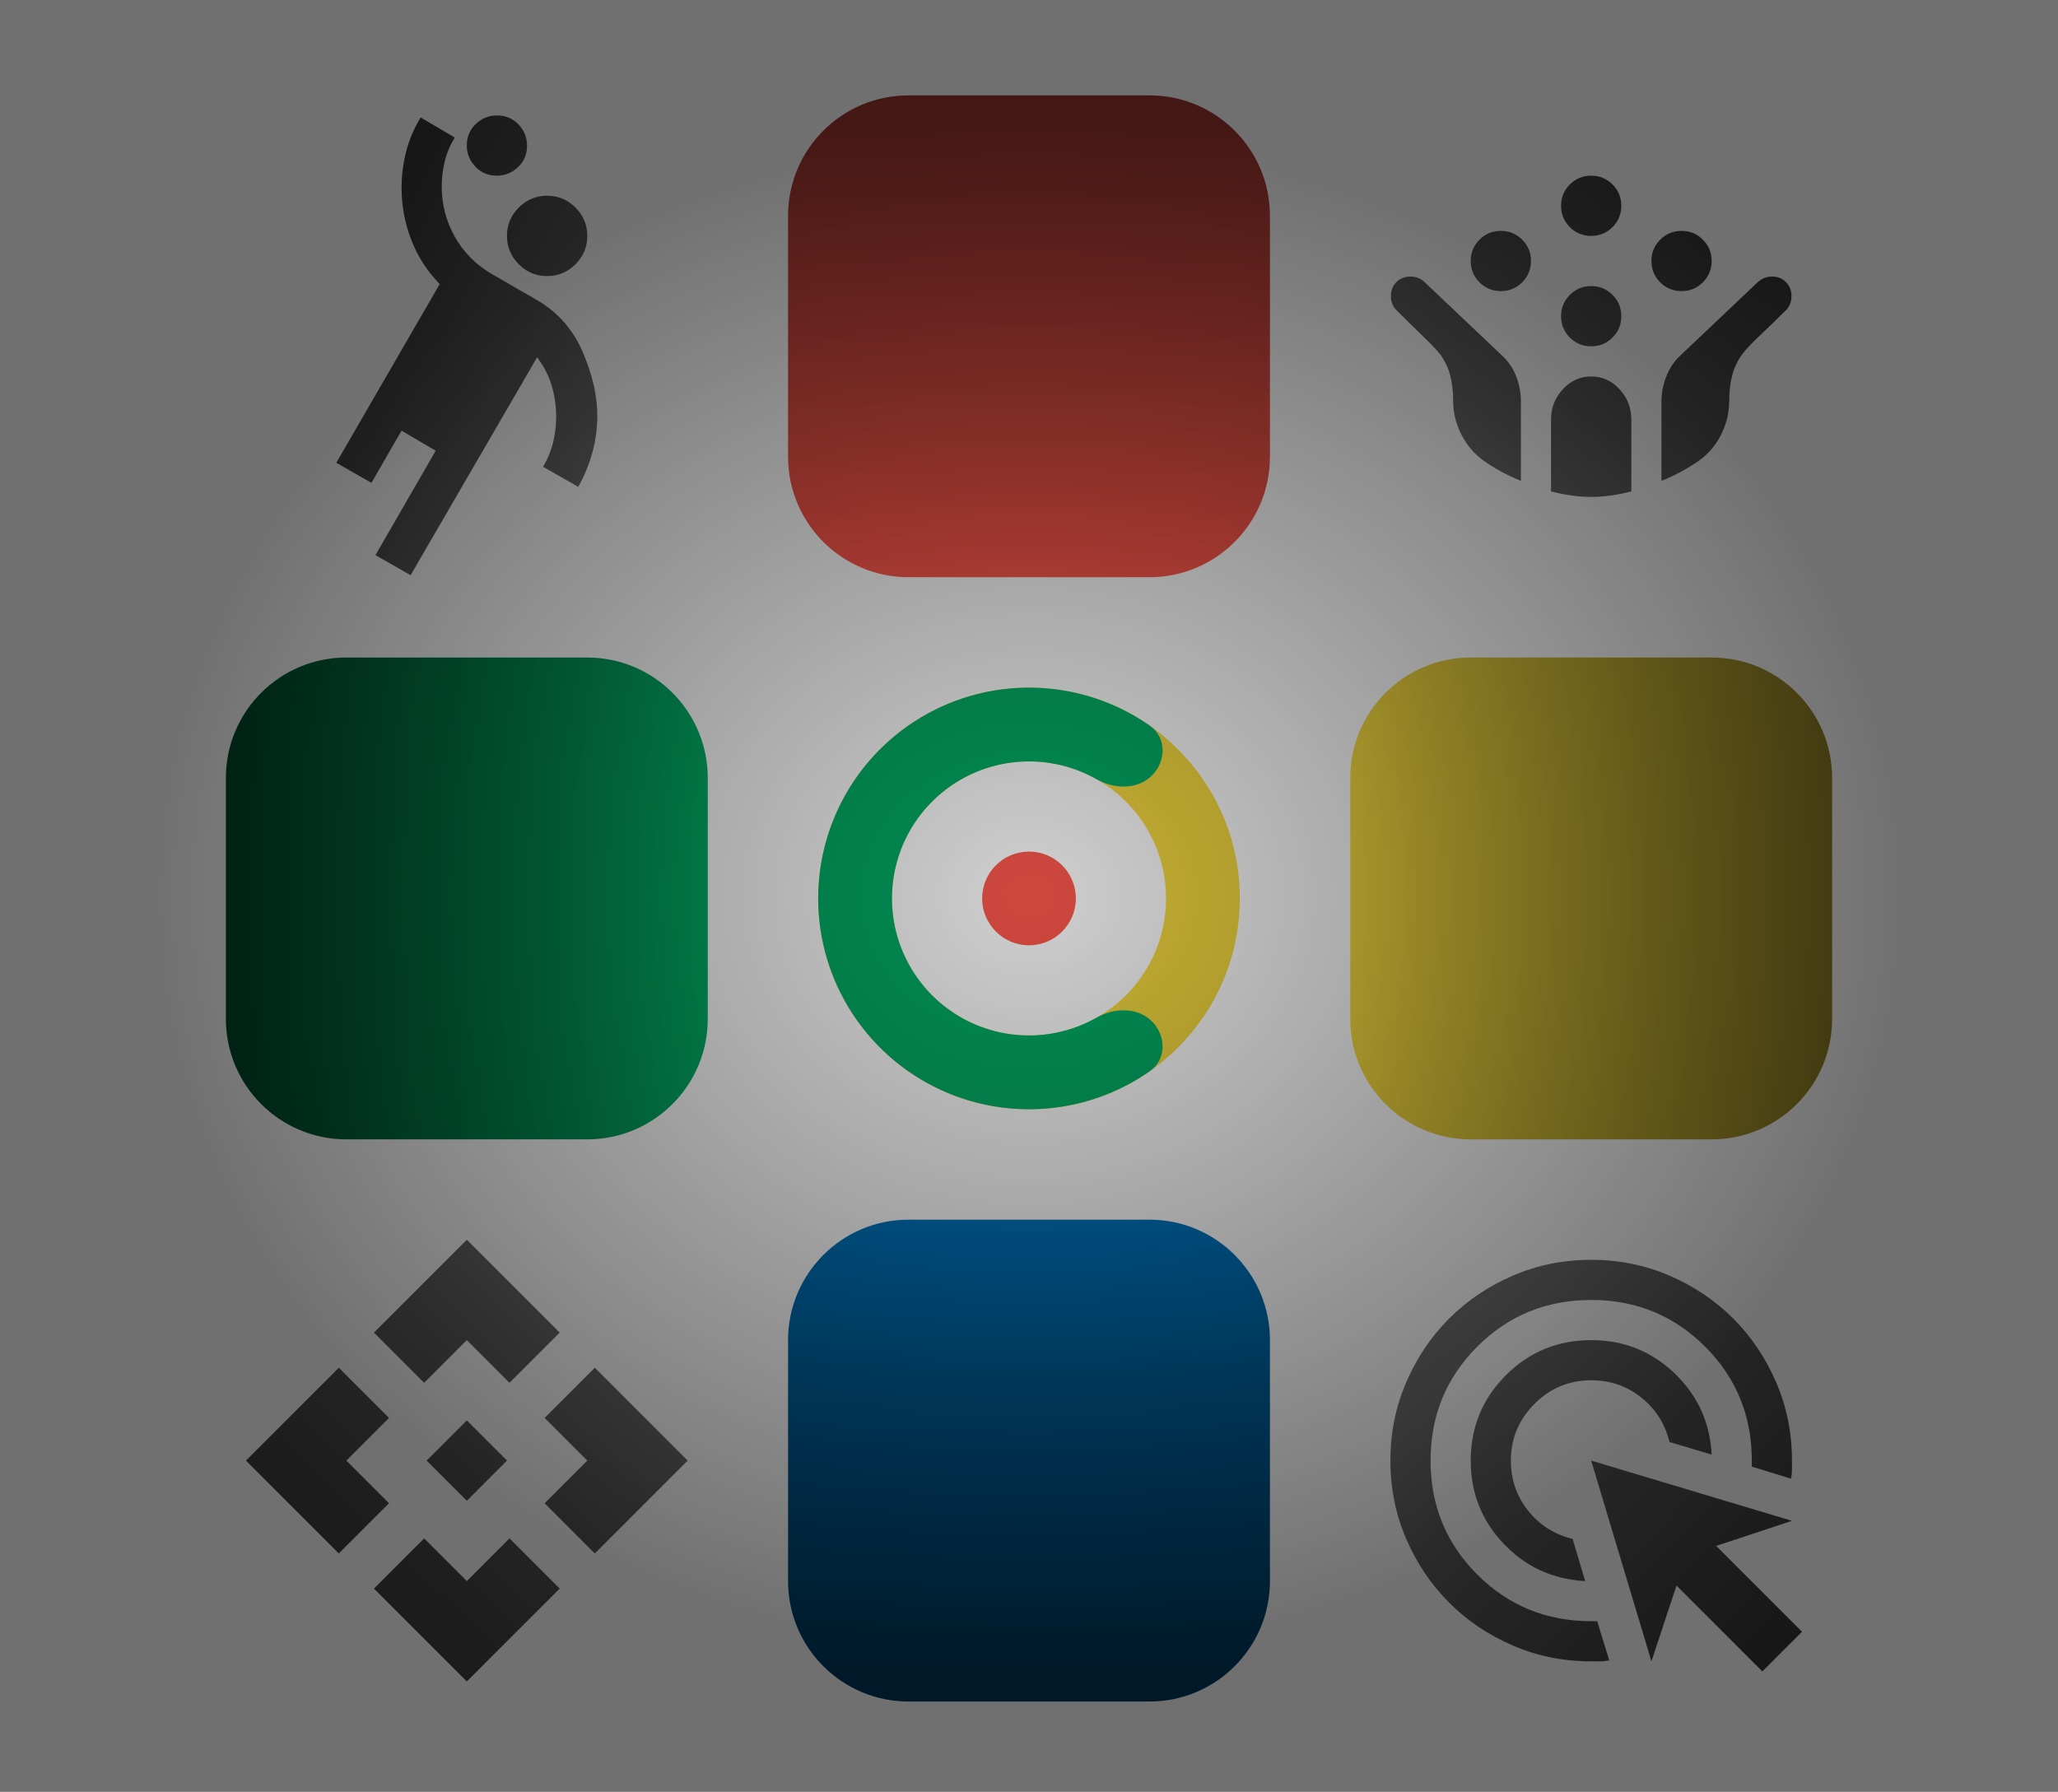
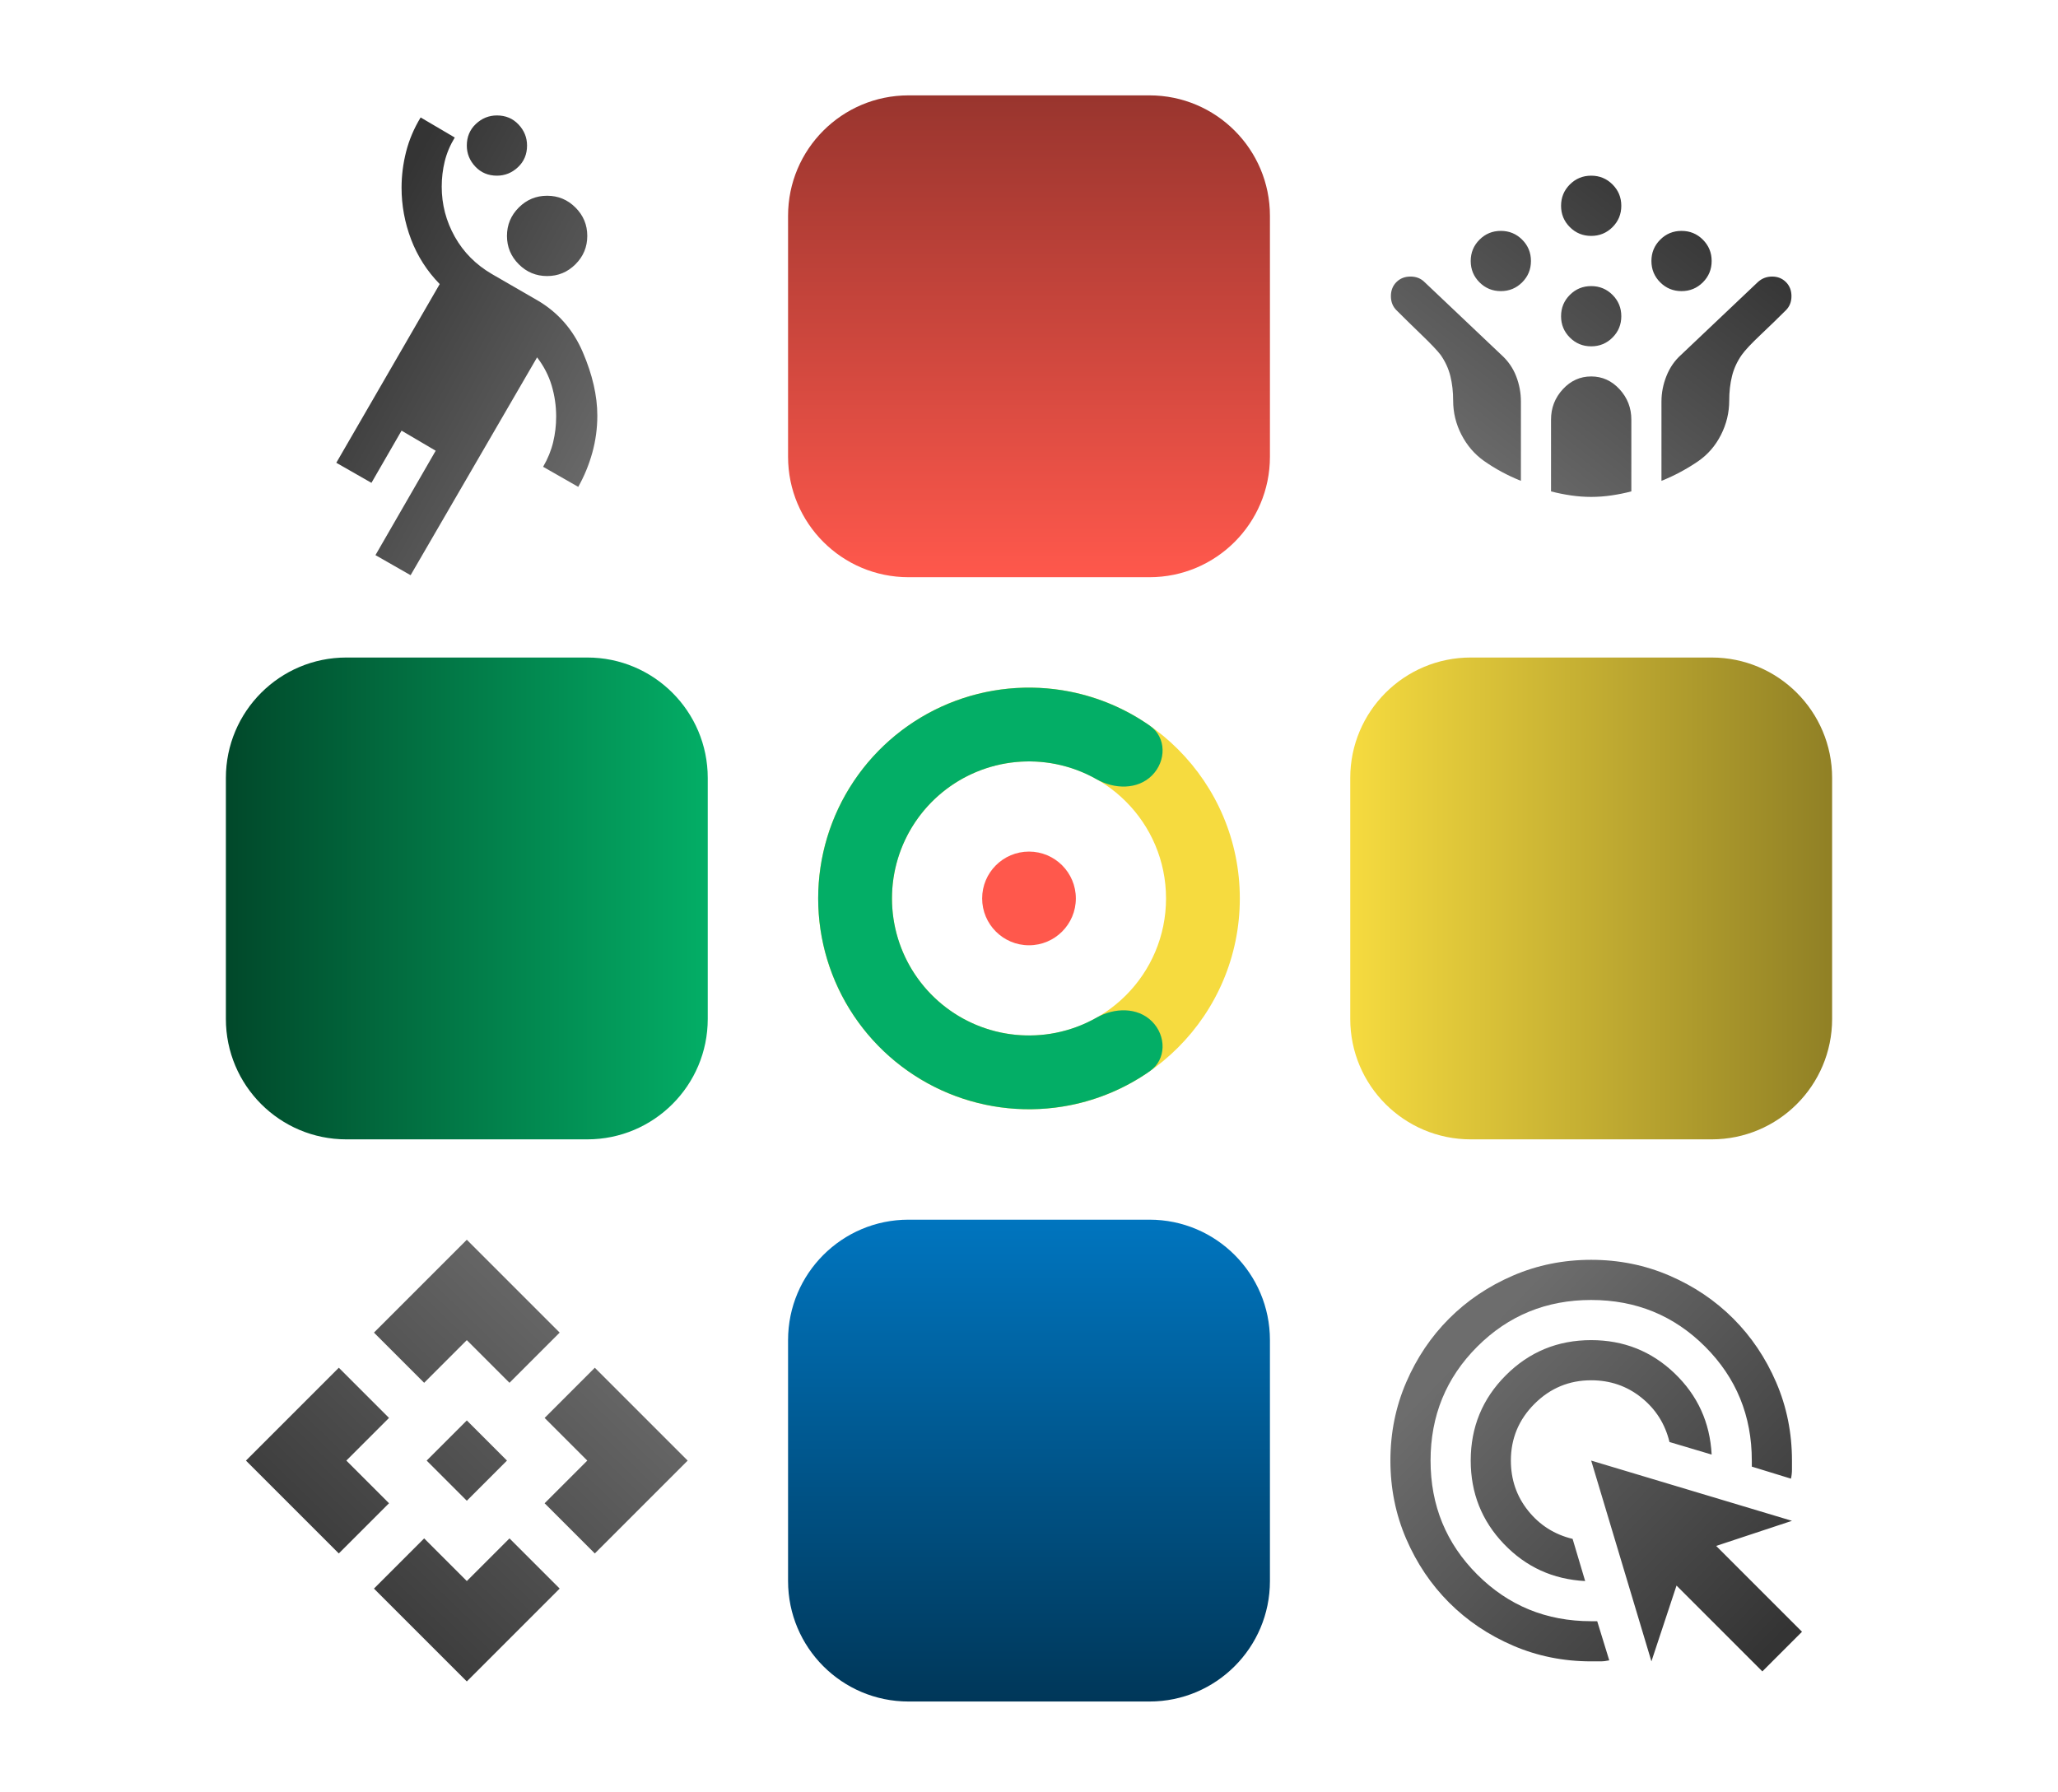
<svg xmlns="http://www.w3.org/2000/svg" width="410" height="357" viewBox="0 0 410 357" fill="none">
  <path d="M247 179C247 202.196 228.196 221 205 221C181.804 221 163 202.196 163 179C163 155.804 181.804 137 205 137C228.196 137 247 155.804 247 179ZM177.7 179C177.7 194.077 189.923 206.3 205 206.3C220.077 206.3 232.3 194.077 232.3 179C232.3 163.923 220.077 151.7 205 151.7C189.923 151.7 177.7 163.923 177.7 179Z" fill="#F6DB3F" />
  <path d="M229.501 203.501C232.372 206.372 232.4 211.089 229.074 213.416C224.329 216.735 218.925 219.053 213.194 220.193C205.047 221.814 196.602 220.982 188.927 217.803C181.253 214.624 174.693 209.241 170.078 202.334C165.463 195.427 163 187.307 163 179C163 170.693 165.463 162.573 170.078 155.666C174.693 148.759 181.253 143.376 188.927 140.197C196.602 137.018 205.047 136.186 213.194 137.807C218.925 138.947 224.329 141.265 229.074 144.584C232.4 146.911 232.372 151.628 229.501 154.499V154.499C226.631 157.369 222.004 157.26 218.474 155.257C215.951 153.825 213.202 152.797 210.326 152.225C205.03 151.171 199.541 151.712 194.553 153.778C189.564 155.844 185.301 159.343 182.301 163.833C179.301 168.322 177.7 173.601 177.7 179C177.7 184.399 179.301 189.678 182.301 194.167C185.301 198.657 189.564 202.156 194.553 204.222C199.541 206.288 205.03 206.829 210.326 205.775C213.202 205.203 215.951 204.175 218.474 202.743C222.004 200.74 226.631 200.631 229.501 203.501V203.501Z" fill="#03AE66" />
  <circle cx="205" cy="178.999" r="9.333" fill="#FF584C" />
  <rect x="157" y="19" width="96" height="96" rx="24" fill="url(#paint0_linear_865_132)" />
  <rect x="157" y="243" width="96" height="96" rx="24" fill="url(#paint1_linear_865_132)" />
  <rect x="269" y="131" width="96" height="96" rx="24" fill="url(#paint2_linear_865_132)" />
  <rect x="45" y="131" width="96" height="96" rx="24" fill="url(#paint3_linear_865_132)" />
  <mask id="mask0_865_132" style="mask-type:alpha" maskUnits="userSpaceOnUse" x="269" y="243" width="96" height="96">
    <rect x="269" y="243" width="96" height="96" fill="url(#paint4_linear_865_132)" />
  </mask>
  <g mask="url(#mask0_865_132)">
    <path d="M315.8 315C309.4 314.667 304 312.2 299.6 307.6C295.2 303 293 297.467 293 291C293 284.333 295.333 278.667 300 274C304.667 269.333 310.333 267 317 267C323.467 267 329 269.2 333.6 273.6C338.2 278 340.667 283.4 341 289.8L332.6 287.3C331.733 283.7 329.867 280.75 327 278.45C324.133 276.15 320.8 275 317 275C312.6 275 308.833 276.567 305.7 279.7C302.567 282.833 301 286.6 301 291C301 294.8 302.15 298.133 304.45 301C306.75 303.867 309.7 305.733 313.3 306.6L315.8 315ZM320.6 330.8C320 330.933 319.4 331 318.8 331H317C311.467 331 306.267 329.95 301.4 327.85C296.533 325.75 292.3 322.9 288.7 319.3C285.1 315.7 282.25 311.467 280.15 306.6C278.05 301.733 277 296.533 277 291C277 285.467 278.05 280.267 280.15 275.4C282.25 270.533 285.1 266.3 288.7 262.7C292.3 259.1 296.533 256.25 301.4 254.15C306.267 252.05 311.467 251 317 251C322.533 251 327.733 252.05 332.6 254.15C337.467 256.25 341.7 259.1 345.3 262.7C348.9 266.3 351.75 270.533 353.85 275.4C355.95 280.267 357 285.467 357 291V292.8C357 293.4 356.933 294 356.8 294.6L349 292.2V291C349 282.067 345.9 274.5 339.7 268.3C333.5 262.1 325.933 259 317 259C308.067 259 300.5 262.1 294.3 268.3C288.1 274.5 285 282.067 285 291C285 299.933 288.1 307.5 294.3 313.7C300.5 319.9 308.067 323 317 323H318.2L320.6 330.8ZM351.1 333L334 315.9L329 331L317 291L357 303L341.9 308L359 325.1L351.1 333Z" fill="url(#paint5_linear_865_132)" />
  </g>
  <mask id="mask1_865_132" style="mask-type:alpha" maskUnits="userSpaceOnUse" x="269" y="19" width="96" height="96">
    <rect x="269" y="19" width="96" height="96" fill="url(#paint6_linear_865_132)" />
  </mask>
  <g mask="url(#mask1_865_132)">
    <path d="M335 58.001C333.333 58.001 331.917 57.418 330.75 56.251C329.583 55.084 329 53.668 329 52.001C329 50.334 329.583 48.918 330.75 47.751C331.917 46.584 333.333 46.001 335 46.001C336.667 46.001 338.083 46.584 339.25 47.751C340.417 48.918 341 50.334 341 52.001C341 53.668 340.417 55.084 339.25 56.251C338.083 57.418 336.667 58.001 335 58.001ZM299 58.001C297.333 58.001 295.917 57.418 294.75 56.251C293.583 55.084 293 53.668 293 52.001C293 50.334 293.583 48.918 294.75 47.751C295.917 46.584 297.333 46.001 299 46.001C300.667 46.001 302.083 46.584 303.25 47.751C304.417 48.918 305 50.334 305 52.001C305 53.668 304.417 55.084 303.25 56.251C302.083 57.418 300.667 58.001 299 58.001ZM317 69.001C315.333 69.001 313.917 68.418 312.75 67.251C311.583 66.084 311 64.668 311 63.001C311 61.334 311.583 59.918 312.75 58.751C313.917 57.584 315.333 57.001 317 57.001C318.667 57.001 320.083 57.584 321.25 58.751C322.417 59.918 323 61.334 323 63.001C323 64.668 322.417 66.084 321.25 67.251C320.083 68.418 318.667 69.001 317 69.001ZM317 47.001C315.333 47.001 313.917 46.418 312.75 45.251C311.583 44.084 311 42.668 311 41.001C311 39.334 311.583 37.918 312.75 36.751C313.917 35.584 315.333 35.001 317 35.001C318.667 35.001 320.083 35.584 321.25 36.751C322.417 37.918 323 39.334 323 41.001C323 42.668 322.417 44.084 321.25 45.251C320.083 46.418 318.667 47.001 317 47.001ZM317 99.001C315.667 99.001 314.317 98.901 312.95 98.701C311.583 98.501 310.267 98.234 309 97.901V83.601C309 81.268 309.783 79.251 311.35 77.551C312.917 75.851 314.8 75.001 317 75.001C319.2 75.001 321.083 75.851 322.65 77.551C324.217 79.251 325 81.268 325 83.601V97.901C323.733 98.234 322.417 98.501 321.05 98.701C319.683 98.901 318.333 99.001 317 99.001ZM303 95.801C301.667 95.268 300.383 94.668 299.15 94.001C297.917 93.334 296.733 92.601 295.6 91.801C293.733 90.468 292.25 88.734 291.15 86.601C290.05 84.468 289.5 82.201 289.5 79.801C289.5 78.068 289.317 76.451 288.95 74.951C288.583 73.451 287.933 72.034 287 70.701C286.333 69.834 285.083 68.518 283.25 66.751C281.417 64.984 279.733 63.334 278.2 61.801C277.467 61.068 277.1 60.134 277.1 59.001C277.1 57.868 277.467 56.934 278.2 56.201C278.933 55.468 279.867 55.101 281 55.101C282.133 55.101 283.067 55.468 283.8 56.201L299.1 70.701C300.433 71.901 301.417 73.318 302.05 74.951C302.683 76.584 303 78.268 303 80.001V95.801ZM331 95.801V80.001C331 78.268 331.333 76.568 332 74.901C332.667 73.234 333.633 71.834 334.9 70.701L350.2 56.201C351 55.468 351.95 55.101 353.05 55.101C354.15 55.101 355.067 55.468 355.8 56.201C356.533 56.934 356.9 57.868 356.9 59.001C356.9 60.134 356.533 61.068 355.8 61.801C354.267 63.334 352.583 64.968 350.75 66.701C348.917 68.434 347.667 69.768 347 70.701C346.067 72.034 345.417 73.451 345.05 74.951C344.683 76.451 344.5 78.068 344.5 79.801C344.5 82.201 343.95 84.484 342.85 86.651C341.75 88.818 340.233 90.568 338.3 91.901C337.233 92.634 336.083 93.334 334.85 94.001C333.617 94.668 332.333 95.268 331 95.801Z" fill="url(#paint7_linear_865_132)" />
  </g>
  <mask id="mask2_865_132" style="mask-type:alpha" maskUnits="userSpaceOnUse" x="45" y="19" width="96" height="96">
    <rect x="45" y="19" width="96" height="96" fill="url(#paint8_linear_865_132)" />
  </mask>
  <g mask="url(#mask2_865_132)">
    <path d="M81.8 114.6L74.8 110.6L86.8 89.8L80 85.8L74 96.2L67 92.2L87.6 56.6C85.067 54 83.167 51.033 81.9 47.7C80.633 44.367 80 40.933 80 37.4C80 35 80.3 32.617 80.9 30.25C81.5 27.883 82.467 25.6 83.8 23.4L90.6 27.4C89.667 28.933 89 30.517 88.6 32.15C88.2 33.783 88 35.467 88 37.2C88 40.733 88.867 44.05 90.6 47.15C92.333 50.25 94.8 52.733 98 54.6L107 59.8C111.133 62.2 114.167 65.65 116.1 70.15C118.033 74.65 119 78.867 119 82.8C119 85.333 118.667 87.8 118 90.2C117.333 92.6 116.4 94.867 115.2 97L108.2 93C109.133 91.4 109.8 89.767 110.2 88.1C110.6 86.433 110.8 84.733 110.8 83C110.8 80.867 110.5 78.8 109.9 76.8C109.3 74.8 108.333 72.933 107 71.2L81.8 114.6ZM109 55C106.8 55 104.917 54.217 103.35 52.65C101.783 51.083 101 49.2 101 47C101 44.8 101.783 42.917 103.35 41.35C104.917 39.783 106.8 39 109 39C111.2 39 113.083 39.783 114.65 41.35C116.217 42.917 117 44.8 117 47C117 49.2 116.217 51.083 114.65 52.65C113.083 54.217 111.2 55 109 55ZM99 35C97.267 35 95.833 34.4 94.7 33.2C93.567 32 93 30.6 93 29C93 27.267 93.6 25.833 94.8 24.7C96 23.567 97.4 23 99 23C100.733 23 102.167 23.6 103.3 24.8C104.433 26 105 27.4 105 29C105 30.733 104.4 32.167 103.2 33.3C102 34.433 100.6 35 99 35Z" fill="url(#paint9_linear_865_132)" />
  </g>
  <mask id="mask3_865_132" style="mask-type:alpha" maskUnits="userSpaceOnUse" x="45" y="243" width="96" height="96">
    <rect x="45" y="243" width="96" height="96" fill="url(#paint10_linear_865_132)" />
  </mask>
  <g mask="url(#mask3_865_132)">
    <path d="M93 299L85 291L93 283L101 291L93 299ZM84.5 275.5L74.5 265.5L93 247L111.5 265.5L101.5 275.5L93 267L84.5 275.5ZM67.5 309.5L49 291L67.5 272.5L77.5 282.5L69 291L77.5 299.5L67.5 309.5ZM118.5 309.5L108.5 299.5L117 291L108.5 282.5L118.5 272.5L137 291L118.5 309.5ZM93 335L74.5 316.5L84.5 306.5L93 315L101.5 306.5L111.5 316.5L93 335Z" fill="url(#paint11_linear_865_132)" />
-   </g>
-   <g opacity="0.75">
-     <rect width="410" height="357" fill="url(#paint12_radial_865_132)" />
  </g>
  <defs>
    <linearGradient id="paint0_linear_865_132" x1="205" y1="115" x2="205" y2="19" gradientUnits="userSpaceOnUse">
      <stop stop-color="#FF584C" />
      <stop offset="1" stop-color="#99352E" />
    </linearGradient>
    <linearGradient id="paint1_linear_865_132" x1="205" y1="243" x2="205" y2="339" gradientUnits="userSpaceOnUse">
      <stop stop-color="#0075BF" />
      <stop offset="1" stop-color="#003759" />
    </linearGradient>
    <linearGradient id="paint2_linear_865_132" x1="269" y1="179" x2="365" y2="179" gradientUnits="userSpaceOnUse">
      <stop stop-color="#F6DB3F" />
      <stop offset="1" stop-color="#908025" />
    </linearGradient>
    <linearGradient id="paint3_linear_865_132" x1="141" y1="179" x2="45" y2="179" gradientUnits="userSpaceOnUse">
      <stop stop-color="#03AE66" />
      <stop offset="1" stop-color="#01482A" />
    </linearGradient>
    <linearGradient id="paint4_linear_865_132" x1="286.5" y1="264" x2="358" y2="333" gradientUnits="userSpaceOnUse">
      <stop stop-color="#6D6D6D" />
      <stop offset="1" stop-color="#343434" />
    </linearGradient>
    <linearGradient id="paint5_linear_865_132" x1="291.948" y1="268.937" x2="353.021" y2="327.875" gradientUnits="userSpaceOnUse">
      <stop stop-color="#6D6D6D" />
      <stop offset="1" stop-color="#343434" />
    </linearGradient>
    <linearGradient id="paint6_linear_865_132" x1="287.75" y1="110.25" x2="356.75" y2="38.75" gradientUnits="userSpaceOnUse">
      <stop stop-color="#6D6D6D" />
      <stop offset="1" stop-color="#343434" />
    </linearGradient>
    <linearGradient id="paint7_linear_865_132" x1="292.686" y1="95.834" x2="337.244" y2="38.263" gradientUnits="userSpaceOnUse">
      <stop stop-color="#6D6D6D" />
      <stop offset="1" stop-color="#343434" />
    </linearGradient>
    <linearGradient id="paint8_linear_865_132" x1="134" y1="109" x2="62.5" y2="40" gradientUnits="userSpaceOnUse">
      <stop stop-color="#6D6D6D" />
      <stop offset="1" stop-color="#343434" />
    </linearGradient>
    <linearGradient id="paint9_linear_865_132" x1="115.208" y1="108.875" x2="57.677" y2="77.358" gradientUnits="userSpaceOnUse">
      <stop stop-color="#6D6D6D" />
      <stop offset="1" stop-color="#343434" />
    </linearGradient>
    <linearGradient id="paint10_linear_865_132" x1="132.75" y1="262.75" x2="63.75" y2="334.25" gradientUnits="userSpaceOnUse">
      <stop stop-color="#6D6D6D" />
      <stop offset="1" stop-color="#343434" />
    </linearGradient>
    <linearGradient id="paint11_linear_865_132" x1="129.437" y1="265.104" x2="66.188" y2="330.646" gradientUnits="userSpaceOnUse">
      <stop stop-color="#6D6D6D" />
      <stop offset="1" stop-color="#343434" />
    </linearGradient>
-     <radialGradient id="paint12_radial_865_132" cx="0" cy="0" r="1" gradientUnits="userSpaceOnUse" gradientTransform="translate(205 178.5) rotate(90) scale(178.5 205)">
-       <stop stop-opacity="0.25" />
-       <stop offset="0.853" stop-opacity="0.75" />
-     </radialGradient>
  </defs>
</svg>
